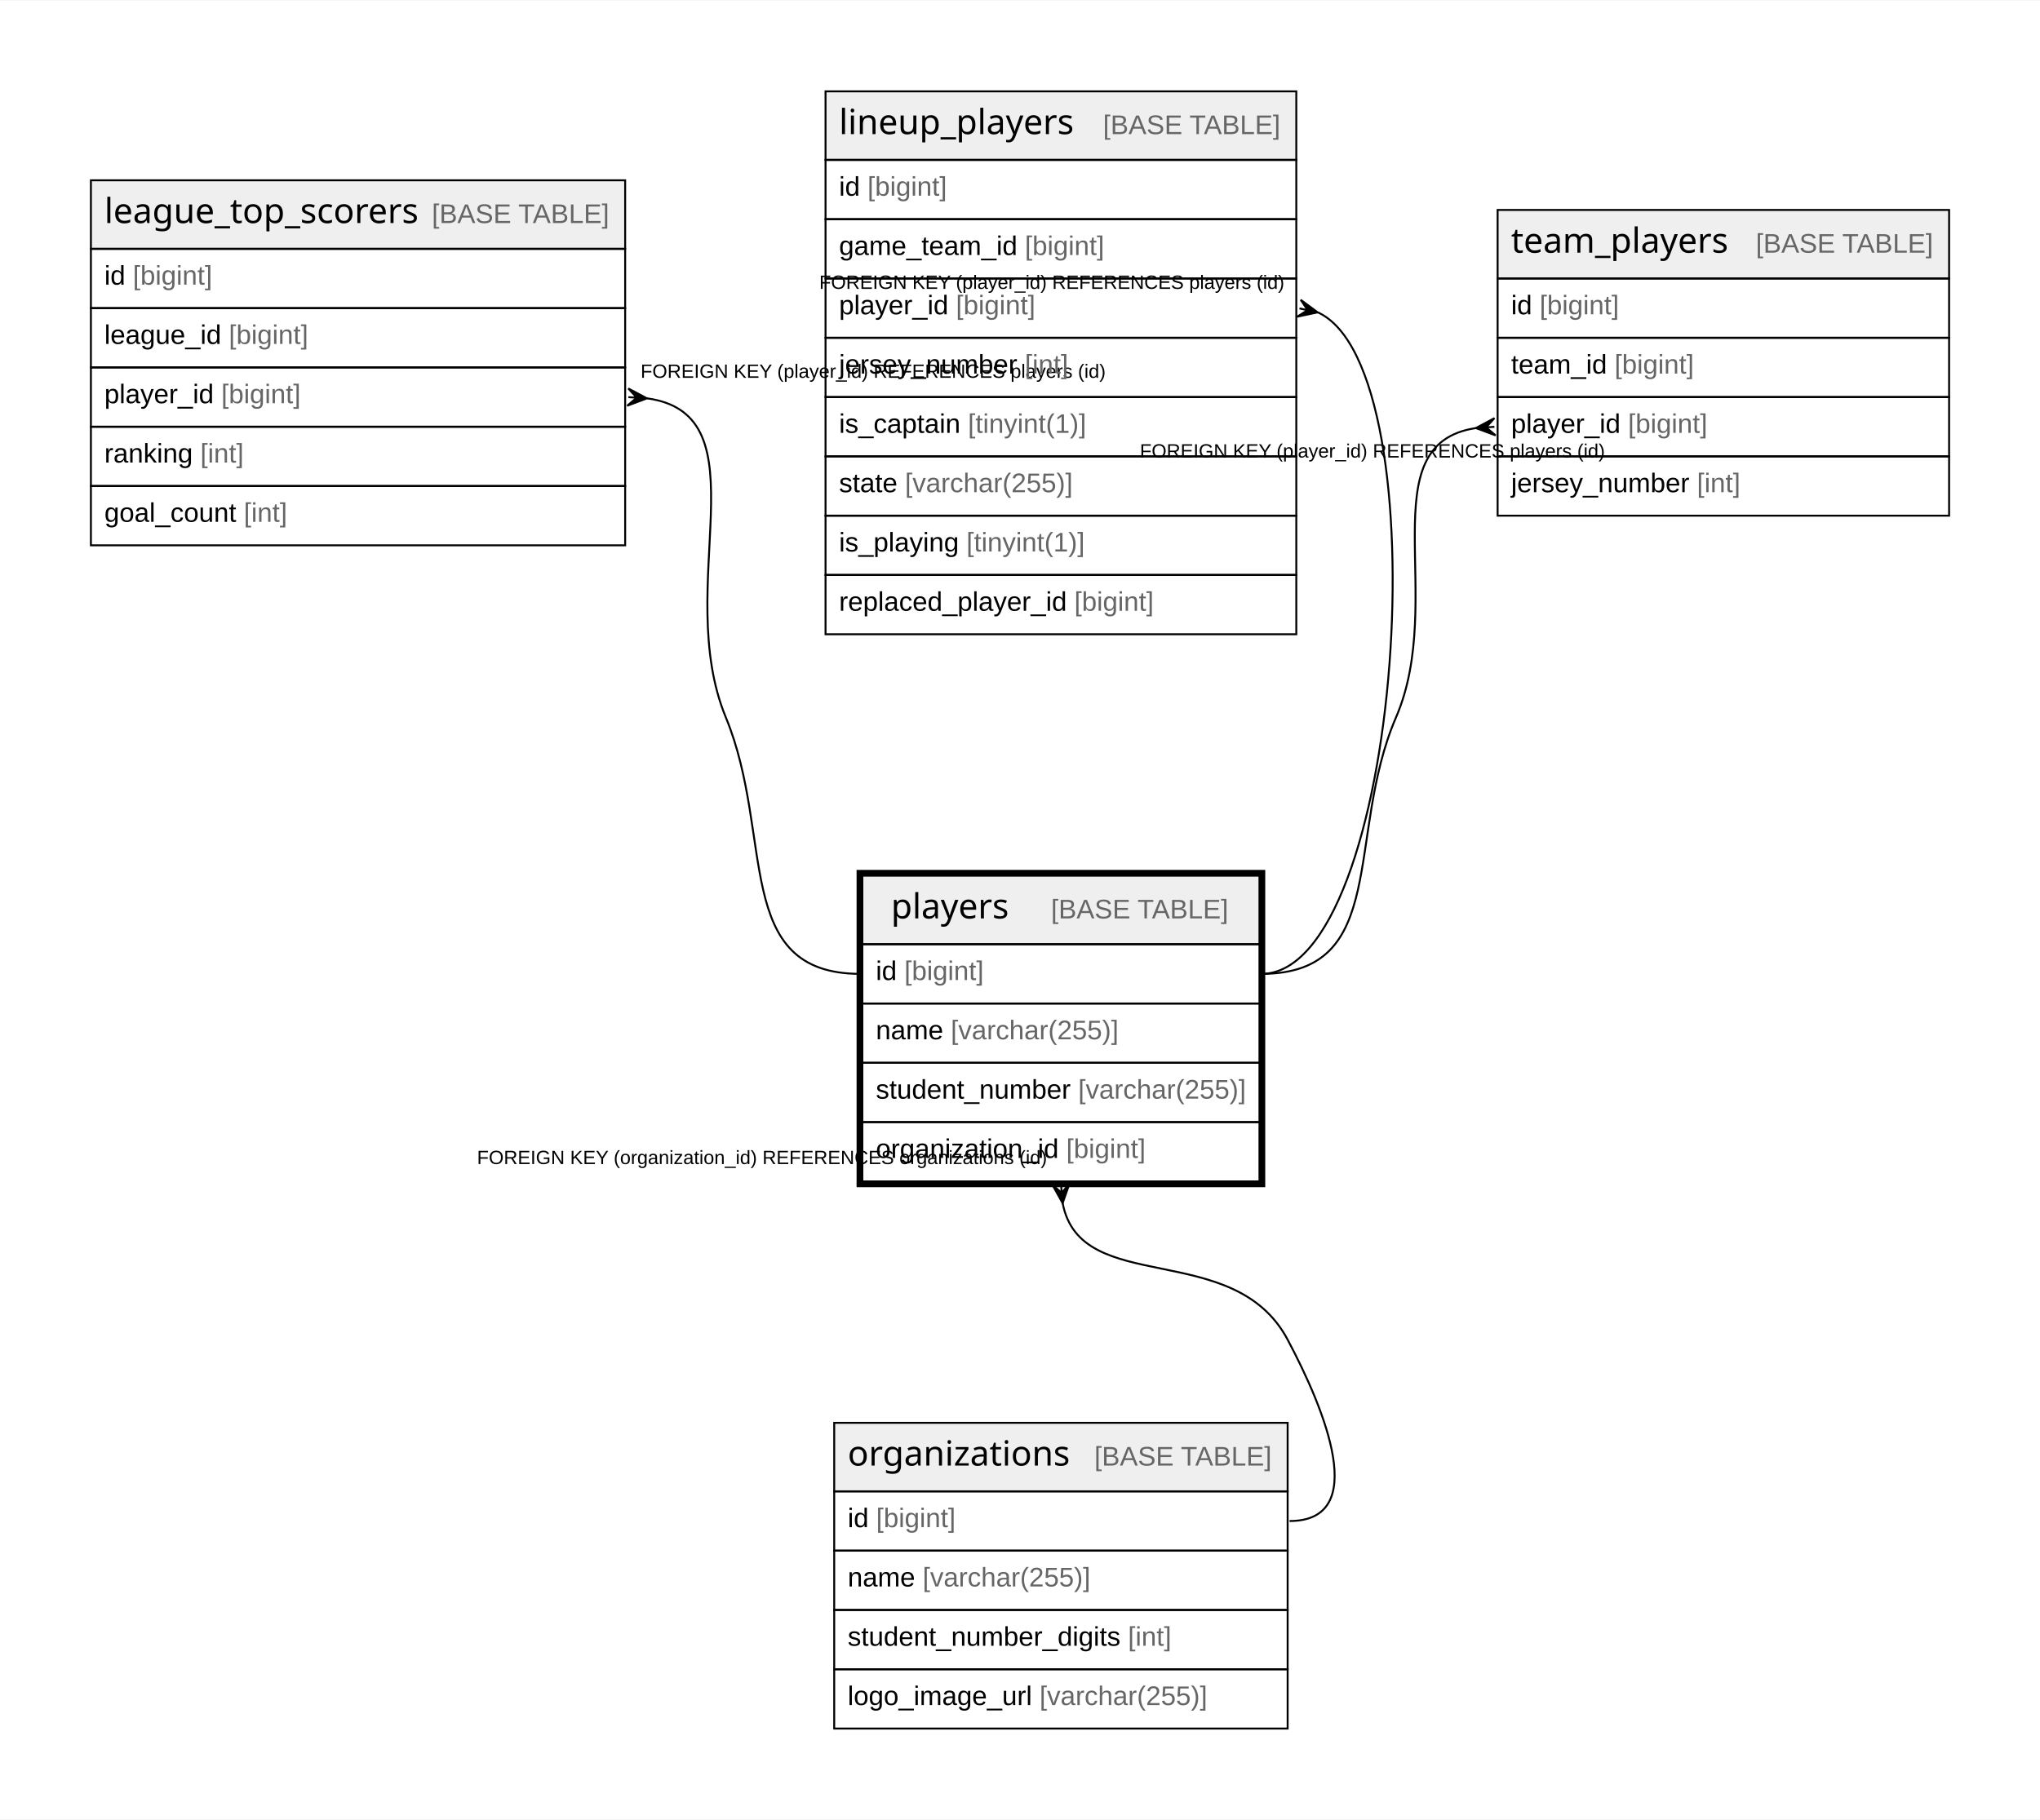
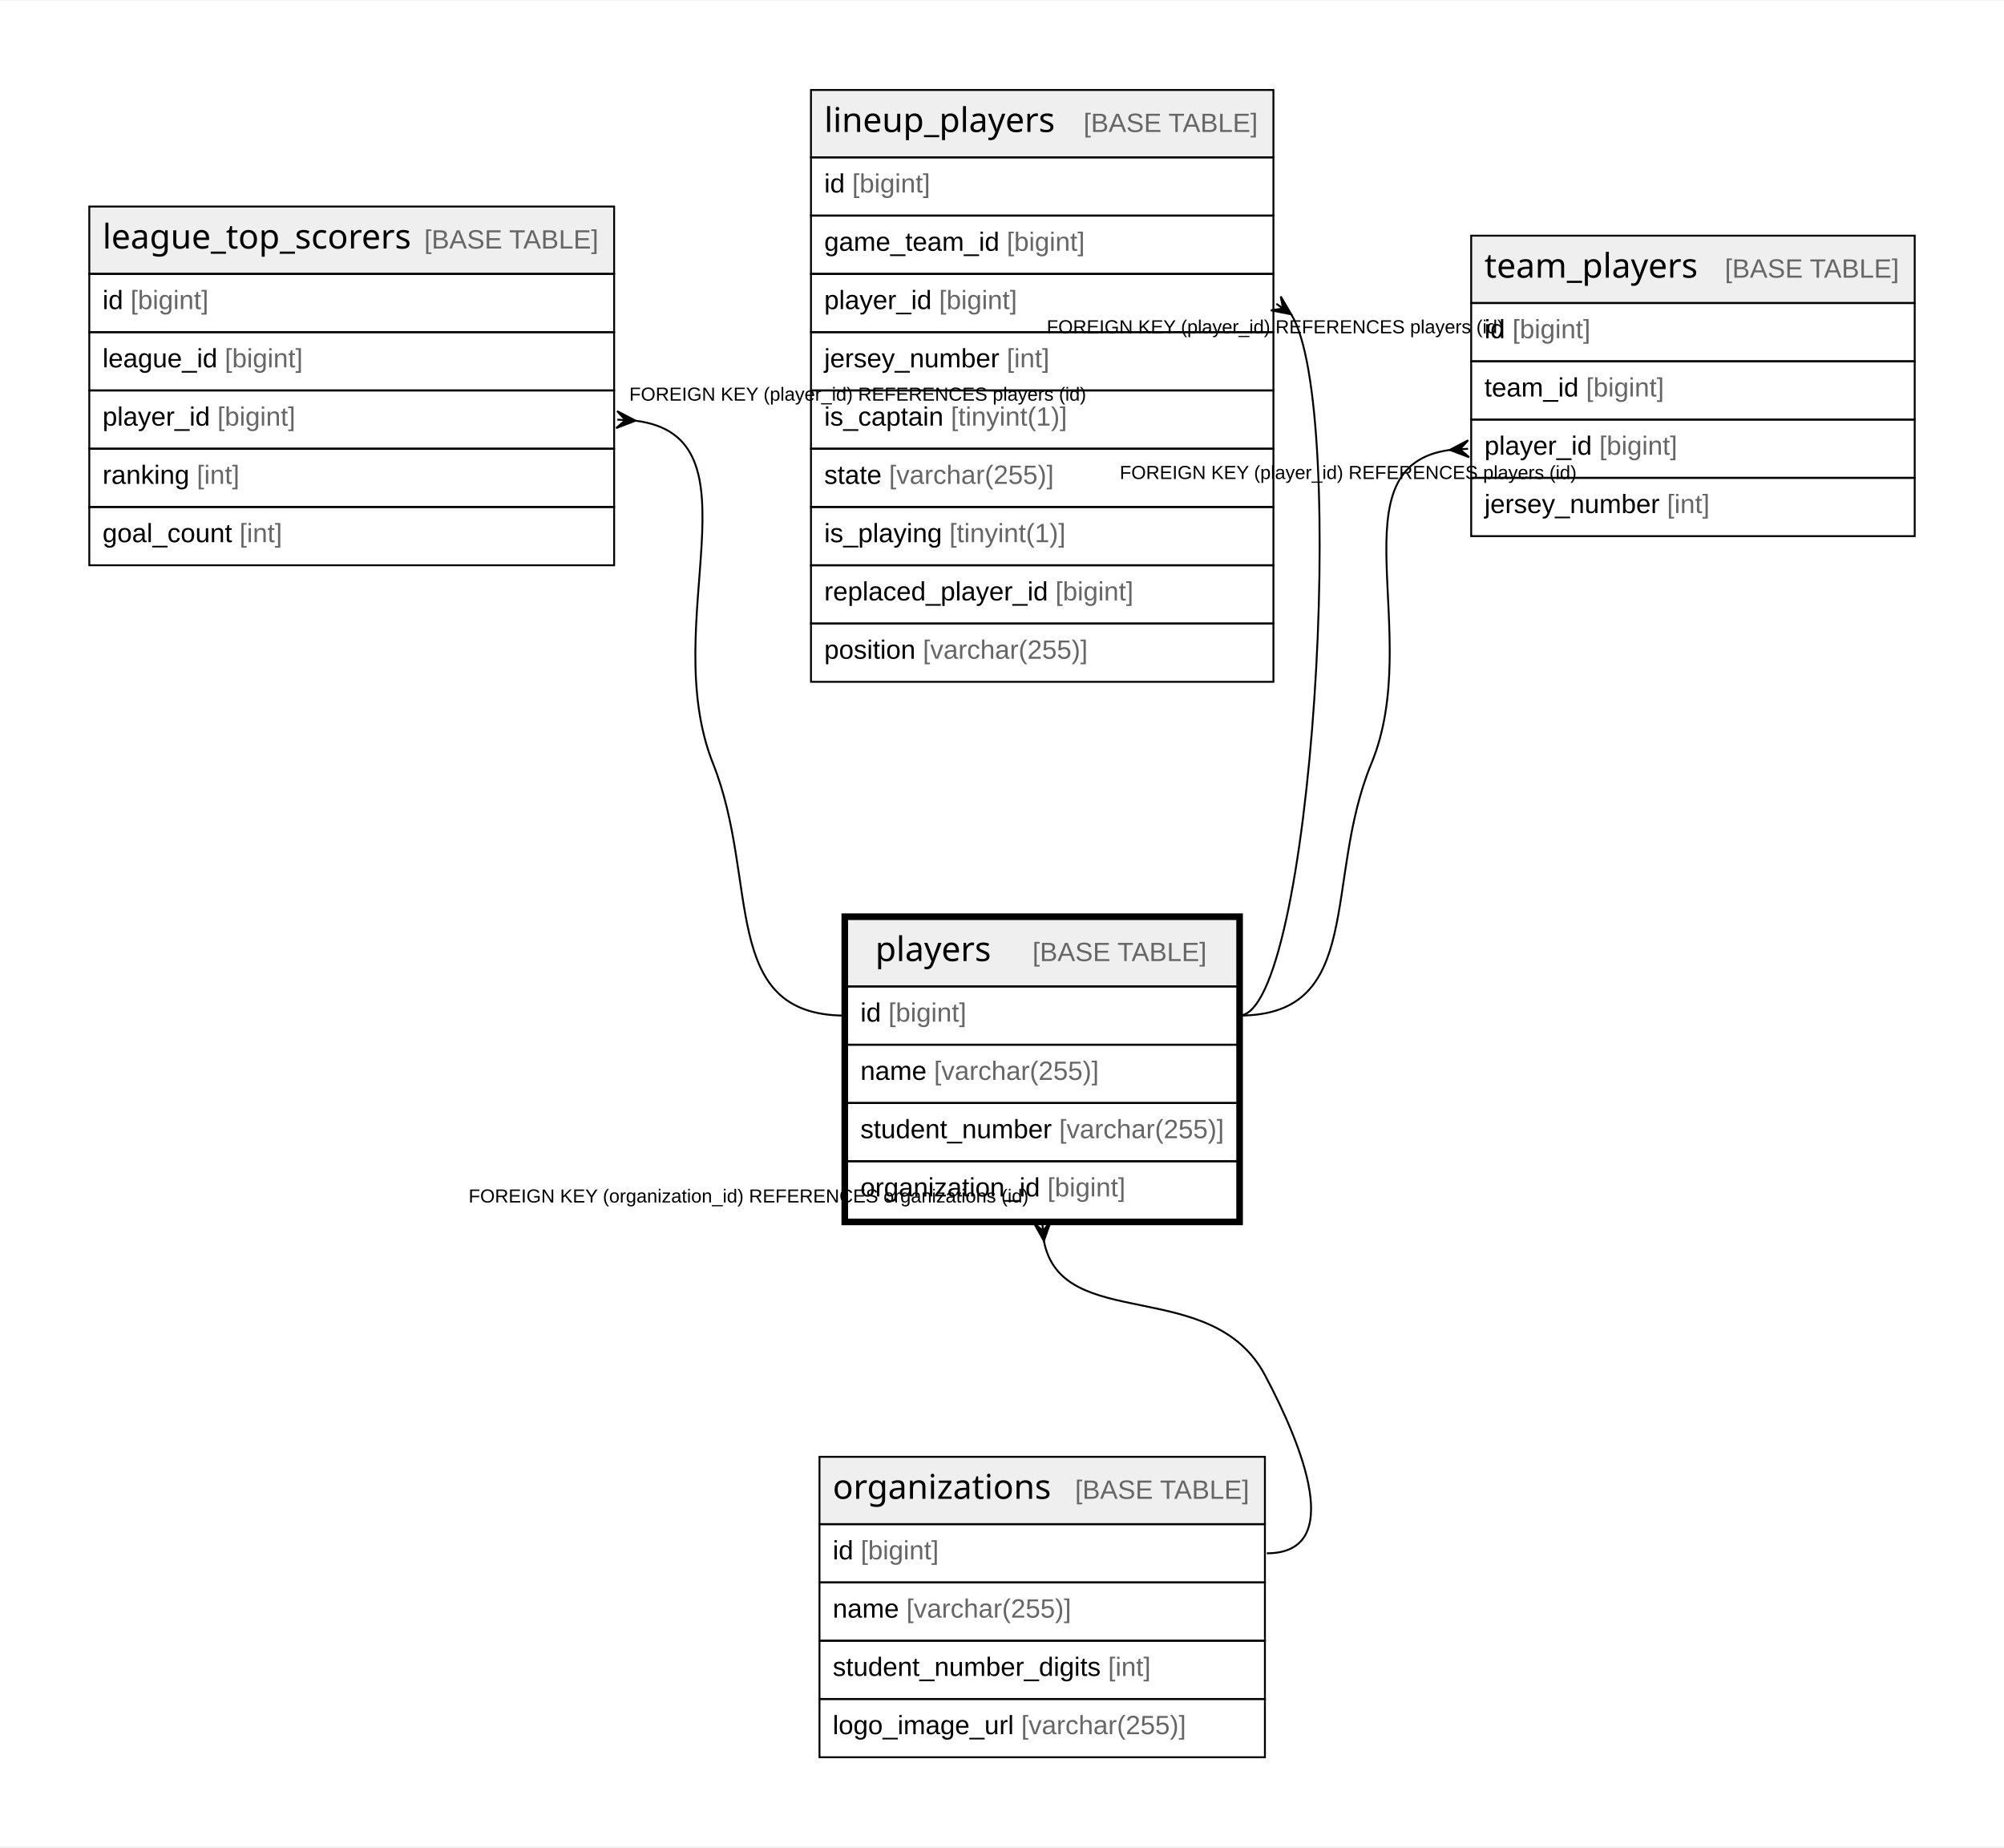
- <svg xmlns="http://www.w3.org/2000/svg" width="1059pt" height="945pt" viewBox="0.00 0.00 1059.34 944.80">
-   <g id="graph0" class="graph" transform="scale(1 1) rotate(0) translate(4 940.8)">
-     <polygon fill="white" stroke="none" points="-4,4 -4,-940.8 1055.34,-940.8 1055.34,4 -4,4" />
+ <svg xmlns="http://www.w3.org/2000/svg" width="1059pt" height="976pt" viewBox="0.00 0.00 1059.34 975.60">
+   <g id="graph0" class="graph" transform="scale(1 1) rotate(0) translate(4 971.6)">
+     <polygon fill="white" stroke="none" points="-4,4 -4,-971.6 1055.34,-971.6 1055.34,4 -4,4" />
    <g id="node1" class="node">
      <polygon fill="#efefef" stroke="none" points="443.81,-450.6 443.81,-486.2 650.02,-486.2 650.02,-450.6 443.81,-450.6" />
      <polygon fill="none" stroke="black" points="443.81,-450.6 443.81,-486.2 650.02,-486.2 650.02,-450.6 443.81,-450.6" />
      <text text-anchor="start" x="458.68" y="-464" font-family="Arial Bold" font-size="18.00">players</text>
      <text text-anchor="start" x="510.66" y="-464" font-family="Arial" font-size="14.00">    </text>
      <text text-anchor="start" x="541.78" y="-464" font-family="Arial" font-size="14.00" fill="#666666">[BASE TABLE]</text>
      <polygon fill="none" stroke="black" points="443.81,-419.8 443.81,-450.6 650.02,-450.6 650.02,-419.8 443.81,-419.8" />
      <text text-anchor="start" x="450.81" y="-432" font-family="Arial" font-size="14.00">id </text>
      <text text-anchor="start" x="465.6" y="-432" font-family="Arial" font-size="14.00" fill="#666666">[bigint]</text>
      <polygon fill="none" stroke="black" points="443.81,-389 443.81,-419.8 650.02,-419.8 650.02,-389 443.81,-389" />
      <text text-anchor="start" x="450.81" y="-401.2" font-family="Arial" font-size="14.00">name </text>
      <text text-anchor="start" x="489.72" y="-401.2" font-family="Arial" font-size="14.00" fill="#666666">[varchar(255)]</text>
      <polygon fill="none" stroke="black" points="443.81,-358.2 443.81,-389 650.02,-389 650.02,-358.2 443.81,-358.2" />
      <text text-anchor="start" x="450.81" y="-370.4" font-family="Arial" font-size="14.00">student_number </text>
      <text text-anchor="start" x="555.88" y="-370.4" font-family="Arial" font-size="14.00" fill="#666666">[varchar(255)]</text>
      <polygon fill="none" stroke="black" points="443.81,-327.4 443.81,-358.2 650.02,-358.2 650.02,-327.4 443.81,-327.4" />
      <text text-anchor="start" x="450.81" y="-339.6" font-family="Arial" font-size="14.00">organization_id </text>
      <text text-anchor="start" x="549.66" y="-339.6" font-family="Arial" font-size="14.00" fill="#666666">[bigint]</text>
      <polygon fill="none" stroke="black" stroke-width="3" points="442.31,-325.9 442.31,-487.7 651.52,-487.7 651.52,-325.9 442.31,-325.9" />
    </g>
    <g id="node5" class="node">
      <polygon fill="#efefef" stroke="none" points="429.19,-166.4 429.19,-202 664.65,-202 664.65,-166.4 429.19,-166.4" />
      <polygon fill="none" stroke="black" points="429.19,-166.4 429.19,-202 664.65,-202 664.65,-166.4 429.19,-166.4" />
      <text text-anchor="start" x="436.19" y="-179.8" font-family="Arial Bold" font-size="18.00">organizations</text>
      <text text-anchor="start" x="533.16" y="-179.8" font-family="Arial" font-size="14.00">    </text>
      <text text-anchor="start" x="564.28" y="-179.8" font-family="Arial" font-size="14.00" fill="#666666">[BASE TABLE]</text>
      <polygon fill="none" stroke="black" points="429.19,-135.6 429.19,-166.4 664.65,-166.4 664.65,-135.6 429.19,-135.6" />
      <text text-anchor="start" x="436.19" y="-147.8" font-family="Arial" font-size="14.00">id </text>
      <text text-anchor="start" x="450.97" y="-147.8" font-family="Arial" font-size="14.00" fill="#666666">[bigint]</text>
      <polygon fill="none" stroke="black" points="429.19,-104.8 429.19,-135.6 664.65,-135.6 664.65,-104.8 429.19,-104.8" />
      <text text-anchor="start" x="436.19" y="-117" font-family="Arial" font-size="14.00">name </text>
      <text text-anchor="start" x="475.1" y="-117" font-family="Arial" font-size="14.00" fill="#666666">[varchar(255)]</text>
      <polygon fill="none" stroke="black" points="429.19,-74 429.19,-104.8 664.65,-104.8 664.65,-74 429.19,-74" />
      <text text-anchor="start" x="436.19" y="-86.2" font-family="Arial" font-size="14.00">student_number_digits </text>
      <text text-anchor="start" x="581.73" y="-86.2" font-family="Arial" font-size="14.00" fill="#666666">[int]</text>
      <polygon fill="none" stroke="black" points="429.19,-43.2 429.19,-74 664.65,-74 664.65,-43.2 429.19,-43.2" />
      <text text-anchor="start" x="436.19" y="-55.4" font-family="Arial" font-size="14.00">logo_image_url </text>
      <text text-anchor="start" x="535.81" y="-55.4" font-family="Arial" font-size="14.00" fill="#666666">[varchar(255)]</text>
    </g>
    <g id="edge4" class="edge">
      <path fill="none" stroke="black" d="M547.79,-316.24C557.02,-267.02 636.55,-298.03 664.65,-245.2 684.31,-208.23 707.52,-151 665.65,-151" />
      <polygon fill="black" stroke="black" points="547.81,-316.1 542.46,-325.68 547.35,-321.42 546.98,-325.73 546.98,-325.73 546.98,-325.73 547.35,-321.42 551.43,-326.45 547.81,-316.1" />
      <text text-anchor="start" x="243.7" y="-336.4" font-family="Arial" font-size="10.00">FOREIGN KEY (organization_id) REFERENCES organizations (id)</text>
    </g>
    <g id="node2" class="node">
-       <polygon fill="#efefef" stroke="none" points="43.2,-811.8 43.2,-847.4 320.64,-847.4 320.64,-811.8 43.2,-811.8" />
-       <polygon fill="none" stroke="black" points="43.2,-811.8 43.2,-847.4 320.64,-847.4 320.64,-811.8 43.2,-811.8" />
-       <text text-anchor="start" x="50.2" y="-825.2" font-family="Arial Bold" font-size="18.00">league_top_scorers</text>
-       <text text-anchor="start" x="189.15" y="-825.2" font-family="Arial" font-size="14.00">    </text>
-       <text text-anchor="start" x="220.26" y="-825.2" font-family="Arial" font-size="14.00" fill="#666666">[BASE TABLE]</text>
-       <polygon fill="none" stroke="black" points="43.2,-781 43.2,-811.8 320.64,-811.8 320.64,-781 43.2,-781" />
-       <text text-anchor="start" x="50.2" y="-793.2" font-family="Arial" font-size="14.00">id </text>
-       <text text-anchor="start" x="64.99" y="-793.2" font-family="Arial" font-size="14.00" fill="#666666">[bigint]</text>
-       <polygon fill="none" stroke="black" points="43.2,-750.2 43.2,-781 320.64,-781 320.64,-750.2 43.2,-750.2" />
-       <text text-anchor="start" x="50.2" y="-762.4" font-family="Arial" font-size="14.00">league_id </text>
-       <text text-anchor="start" x="114.81" y="-762.4" font-family="Arial" font-size="14.00" fill="#666666">[bigint]</text>
-       <polygon fill="none" stroke="black" points="43.2,-719.4 43.2,-750.2 320.64,-750.2 320.64,-719.4 43.2,-719.4" />
-       <text text-anchor="start" x="50.2" y="-731.6" font-family="Arial" font-size="14.00">player_id </text>
-       <text text-anchor="start" x="110.9" y="-731.6" font-family="Arial" font-size="14.00" fill="#666666">[bigint]</text>
-       <polygon fill="none" stroke="black" points="43.2,-688.6 43.2,-719.4 320.64,-719.4 320.64,-688.6 43.2,-688.6" />
-       <text text-anchor="start" x="50.2" y="-700.8" font-family="Arial" font-size="14.00">ranking </text>
-       <text text-anchor="start" x="100.01" y="-700.8" font-family="Arial" font-size="14.00" fill="#666666">[int]</text>
-       <polygon fill="none" stroke="black" points="43.2,-657.8 43.2,-688.6 320.64,-688.6 320.64,-657.8 43.2,-657.8" />
-       <text text-anchor="start" x="50.2" y="-670" font-family="Arial" font-size="14.00">goal_count </text>
-       <text text-anchor="start" x="122.59" y="-670" font-family="Arial" font-size="14.00" fill="#666666">[int]</text>
+       <polygon fill="#efefef" stroke="none" points="43.2,-827.2 43.2,-862.8 320.64,-862.8 320.64,-827.2 43.2,-827.2" />
+       <polygon fill="none" stroke="black" points="43.2,-827.2 43.2,-862.8 320.64,-862.8 320.64,-827.2 43.2,-827.2" />
+       <text text-anchor="start" x="50.2" y="-840.6" font-family="Arial Bold" font-size="18.00">league_top_scorers</text>
+       <text text-anchor="start" x="189.15" y="-840.6" font-family="Arial" font-size="14.00">    </text>
+       <text text-anchor="start" x="220.26" y="-840.6" font-family="Arial" font-size="14.00" fill="#666666">[BASE TABLE]</text>
+       <polygon fill="none" stroke="black" points="43.2,-796.4 43.2,-827.2 320.64,-827.2 320.64,-796.4 43.2,-796.4" />
+       <text text-anchor="start" x="50.2" y="-808.6" font-family="Arial" font-size="14.00">id </text>
+       <text text-anchor="start" x="64.99" y="-808.6" font-family="Arial" font-size="14.00" fill="#666666">[bigint]</text>
+       <polygon fill="none" stroke="black" points="43.2,-765.6 43.2,-796.4 320.64,-796.4 320.64,-765.6 43.2,-765.6" />
+       <text text-anchor="start" x="50.2" y="-777.8" font-family="Arial" font-size="14.00">league_id </text>
+       <text text-anchor="start" x="114.81" y="-777.8" font-family="Arial" font-size="14.00" fill="#666666">[bigint]</text>
+       <polygon fill="none" stroke="black" points="43.2,-734.8 43.2,-765.6 320.64,-765.6 320.64,-734.8 43.2,-734.8" />
+       <text text-anchor="start" x="50.2" y="-747" font-family="Arial" font-size="14.00">player_id </text>
+       <text text-anchor="start" x="110.9" y="-747" font-family="Arial" font-size="14.00" fill="#666666">[bigint]</text>
+       <polygon fill="none" stroke="black" points="43.2,-704 43.2,-734.8 320.64,-734.8 320.64,-704 43.2,-704" />
+       <text text-anchor="start" x="50.2" y="-716.2" font-family="Arial" font-size="14.00">ranking </text>
+       <text text-anchor="start" x="100.01" y="-716.2" font-family="Arial" font-size="14.00" fill="#666666">[int]</text>
+       <polygon fill="none" stroke="black" points="43.2,-673.2 43.2,-704 320.64,-704 320.64,-673.2 43.2,-673.2" />
+       <text text-anchor="start" x="50.2" y="-685.4" font-family="Arial" font-size="14.00">goal_count </text>
+       <text text-anchor="start" x="122.59" y="-685.4" font-family="Arial" font-size="14.00" fill="#666666">[int]</text>
    </g>
    <g id="edge1" class="edge">
-       <path fill="none" stroke="black" d="M332.05,-734.14C393.8,-725.59 344.86,-636.45 372.92,-568.4 398.4,-506.59 375.96,-435.2 442.81,-435.2" />
-       <polygon fill="black" stroke="black" points="331.95,-734.14 321.68,-730.29 326.63,-734.48 322.3,-734.76 322.3,-734.76 322.3,-734.76 326.63,-734.48 322.26,-739.27 331.95,-734.14" />
-       <text text-anchor="start" x="328.64" y="-744.8" font-family="Arial" font-size="10.00">FOREIGN KEY (player_id) REFERENCES players (id)</text>
+       <path fill="none" stroke="black" d="M331.66,-749.64C400.29,-741.33 343.18,-643.04 372.92,-568.4 397.66,-506.29 375.96,-435.2 442.81,-435.2" />
+       <polygon fill="black" stroke="black" points="331.95,-749.62 321.72,-745.69 326.63,-749.92 322.3,-750.16 322.3,-750.16 322.3,-750.16 326.63,-749.92 322.22,-754.67 331.95,-749.62" />
+       <text text-anchor="start" x="328.64" y="-760.2" font-family="Arial" font-size="10.00">FOREIGN KEY (player_id) REFERENCES players (id)</text>
    </g>
    <g id="node3" class="node">
-       <polygon fill="#efefef" stroke="none" points="424.69,-858 424.69,-893.6 669.15,-893.6 669.15,-858 424.69,-858" />
-       <polygon fill="none" stroke="black" points="424.69,-858 424.69,-893.6 669.15,-893.6 669.15,-858 424.69,-858" />
-       <text text-anchor="start" x="431.69" y="-871.4" font-family="Arial Bold" font-size="18.00">lineup_players</text>
-       <text text-anchor="start" x="537.66" y="-871.4" font-family="Arial" font-size="14.00">    </text>
-       <text text-anchor="start" x="568.78" y="-871.4" font-family="Arial" font-size="14.00" fill="#666666">[BASE TABLE]</text>
+       <polygon fill="#efefef" stroke="none" points="424.69,-888.8 424.69,-924.4 669.15,-924.4 669.15,-888.8 424.69,-888.8" />
+       <polygon fill="none" stroke="black" points="424.69,-888.8 424.69,-924.4 669.15,-924.4 669.15,-888.8 424.69,-888.8" />
+       <text text-anchor="start" x="431.69" y="-902.2" font-family="Arial Bold" font-size="18.00">lineup_players</text>
+       <text text-anchor="start" x="537.66" y="-902.2" font-family="Arial" font-size="14.00">    </text>
+       <text text-anchor="start" x="568.78" y="-902.2" font-family="Arial" font-size="14.00" fill="#666666">[BASE TABLE]</text>
+       <polygon fill="none" stroke="black" points="424.69,-858 424.69,-888.8 669.15,-888.8 669.15,-858 424.69,-858" />
+       <text text-anchor="start" x="431.69" y="-870.2" font-family="Arial" font-size="14.00">id </text>
+       <text text-anchor="start" x="446.47" y="-870.2" font-family="Arial" font-size="14.00" fill="#666666">[bigint]</text>
      <polygon fill="none" stroke="black" points="424.69,-827.2 424.69,-858 669.15,-858 669.15,-827.2 424.69,-827.2" />
-       <text text-anchor="start" x="431.69" y="-839.4" font-family="Arial" font-size="14.00">id </text>
-       <text text-anchor="start" x="446.47" y="-839.4" font-family="Arial" font-size="14.00" fill="#666666">[bigint]</text>
+       <text text-anchor="start" x="431.69" y="-839.4" font-family="Arial" font-size="14.00">game_team_id </text>
+       <text text-anchor="start" x="528.19" y="-839.4" font-family="Arial" font-size="14.00" fill="#666666">[bigint]</text>
      <polygon fill="none" stroke="black" points="424.69,-796.4 424.69,-827.2 669.15,-827.2 669.15,-796.4 424.69,-796.4" />
-       <text text-anchor="start" x="431.69" y="-808.6" font-family="Arial" font-size="14.00">game_team_id </text>
-       <text text-anchor="start" x="528.19" y="-808.6" font-family="Arial" font-size="14.00" fill="#666666">[bigint]</text>
+       <text text-anchor="start" x="431.69" y="-808.6" font-family="Arial" font-size="14.00">player_id </text>
+       <text text-anchor="start" x="492.39" y="-808.6" font-family="Arial" font-size="14.00" fill="#666666">[bigint]</text>
      <polygon fill="none" stroke="black" points="424.69,-765.6 424.69,-796.4 669.15,-796.4 669.15,-765.6 424.69,-765.6" />
-       <text text-anchor="start" x="431.69" y="-777.8" font-family="Arial" font-size="14.00">player_id </text>
-       <text text-anchor="start" x="492.39" y="-777.8" font-family="Arial" font-size="14.00" fill="#666666">[bigint]</text>
+       <text text-anchor="start" x="431.69" y="-777.8" font-family="Arial" font-size="14.00">jersey_number </text>
+       <text text-anchor="start" x="528.18" y="-777.8" font-family="Arial" font-size="14.00" fill="#666666">[int]</text>
      <polygon fill="none" stroke="black" points="424.69,-734.8 424.69,-765.6 669.15,-765.6 669.15,-734.8 424.69,-734.8" />
-       <text text-anchor="start" x="431.69" y="-747" font-family="Arial" font-size="14.00">jersey_number </text>
-       <text text-anchor="start" x="528.18" y="-747" font-family="Arial" font-size="14.00" fill="#666666">[int]</text>
+       <text text-anchor="start" x="431.69" y="-747" font-family="Arial" font-size="14.00">is_captain </text>
+       <text text-anchor="start" x="498.62" y="-747" font-family="Arial" font-size="14.00" fill="#666666">[tinyint(1)]</text>
      <polygon fill="none" stroke="black" points="424.69,-704 424.69,-734.8 669.15,-734.8 669.15,-704 424.69,-704" />
-       <text text-anchor="start" x="431.69" y="-716.2" font-family="Arial" font-size="14.00">is_captain </text>
-       <text text-anchor="start" x="498.62" y="-716.2" font-family="Arial" font-size="14.00" fill="#666666">[tinyint(1)]</text>
+       <text text-anchor="start" x="431.69" y="-716.2" font-family="Arial" font-size="14.00">state </text>
+       <text text-anchor="start" x="465.93" y="-716.2" font-family="Arial" font-size="14.00" fill="#666666">[varchar(255)]</text>
      <polygon fill="none" stroke="black" points="424.69,-673.2 424.69,-704 669.15,-704 669.15,-673.2 424.69,-673.2" />
-       <text text-anchor="start" x="431.69" y="-685.4" font-family="Arial" font-size="14.00">state </text>
-       <text text-anchor="start" x="465.93" y="-685.4" font-family="Arial" font-size="14.00" fill="#666666">[varchar(255)]</text>
+       <text text-anchor="start" x="431.69" y="-685.4" font-family="Arial" font-size="14.00">is_playing </text>
+       <text text-anchor="start" x="497.84" y="-685.4" font-family="Arial" font-size="14.00" fill="#666666">[tinyint(1)]</text>
      <polygon fill="none" stroke="black" points="424.69,-642.4 424.69,-673.2 669.15,-673.2 669.15,-642.4 424.69,-642.4" />
-       <text text-anchor="start" x="431.69" y="-654.6" font-family="Arial" font-size="14.00">is_playing </text>
-       <text text-anchor="start" x="497.84" y="-654.6" font-family="Arial" font-size="14.00" fill="#666666">[tinyint(1)]</text>
+       <text text-anchor="start" x="431.69" y="-654.6" font-family="Arial" font-size="14.00">replaced_player_id </text>
+       <text text-anchor="start" x="553.88" y="-654.6" font-family="Arial" font-size="14.00" fill="#666666">[bigint]</text>
      <polygon fill="none" stroke="black" points="424.69,-611.6 424.69,-642.4 669.15,-642.4 669.15,-611.6 424.69,-611.6" />
-       <text text-anchor="start" x="431.69" y="-623.8" font-family="Arial" font-size="14.00">replaced_player_id </text>
-       <text text-anchor="start" x="553.88" y="-623.8" font-family="Arial" font-size="14.00" fill="#666666">[bigint]</text>
+       <text text-anchor="start" x="431.69" y="-623.8" font-family="Arial" font-size="14.00">position </text>
+       <text text-anchor="start" x="483.83" y="-623.8" font-family="Arial" font-size="14.00" fill="#666666">[varchar(255)]</text>
    </g>
    <g id="edge2" class="edge">
-       <path fill="none" stroke="black" d="M680.34,-778.79C745.19,-749.34 724.38,-435.2 651.02,-435.2" />
-       <polygon fill="black" stroke="black" points="680.25,-778.81 669.52,-776.53 675.03,-779.94 670.8,-780.86 670.8,-780.86 670.8,-780.86 675.03,-779.94 671.43,-785.33 680.25,-778.81" />
-       <text text-anchor="start" x="421.42" y="-791" font-family="Arial" font-size="10.00">FOREIGN KEY (player_id) REFERENCES players (id)</text>
+       <path fill="none" stroke="black" d="M678.48,-805.88C709.08,-757.97 689.81,-435.2 651.02,-435.2" />
+       <polygon fill="black" stroke="black" points="678.58,-805.82 667.82,-807.94 674.22,-808.91 670.69,-811.41 670.69,-811.41 670.69,-811.41 674.22,-808.91 673.02,-815.28 678.58,-805.82" />
+       <text text-anchor="start" x="549.29" y="-795.8" font-family="Arial" font-size="10.00">FOREIGN KEY (player_id) REFERENCES players (id)</text>
    </g>
    <g id="node4" class="node">
-       <polygon fill="#efefef" stroke="none" points="773.69,-796.4 773.69,-832 1008.14,-832 1008.14,-796.4 773.69,-796.4" />
-       <polygon fill="none" stroke="black" points="773.69,-796.4 773.69,-832 1008.14,-832 1008.14,-796.4 773.69,-796.4" />
-       <text text-anchor="start" x="780.69" y="-809.8" font-family="Arial Bold" font-size="18.00">team_players</text>
-       <text text-anchor="start" x="876.65" y="-809.8" font-family="Arial" font-size="14.00">    </text>
-       <text text-anchor="start" x="907.77" y="-809.8" font-family="Arial" font-size="14.00" fill="#666666">[BASE TABLE]</text>
-       <polygon fill="none" stroke="black" points="773.69,-765.6 773.69,-796.4 1008.14,-796.4 1008.14,-765.6 773.69,-765.6" />
-       <text text-anchor="start" x="780.69" y="-777.8" font-family="Arial" font-size="14.00">id </text>
-       <text text-anchor="start" x="795.48" y="-777.8" font-family="Arial" font-size="14.00" fill="#666666">[bigint]</text>
-       <polygon fill="none" stroke="black" points="773.69,-734.8 773.69,-765.6 1008.14,-765.6 1008.14,-734.8 773.69,-734.8" />
-       <text text-anchor="start" x="780.69" y="-747" font-family="Arial" font-size="14.00">team_id </text>
-       <text text-anchor="start" x="834.39" y="-747" font-family="Arial" font-size="14.00" fill="#666666">[bigint]</text>
-       <polygon fill="none" stroke="black" points="773.69,-704 773.69,-734.8 1008.14,-734.8 1008.14,-704 773.69,-704" />
-       <text text-anchor="start" x="780.69" y="-716.2" font-family="Arial" font-size="14.00">player_id </text>
-       <text text-anchor="start" x="841.4" y="-716.2" font-family="Arial" font-size="14.00" fill="#666666">[bigint]</text>
-       <polygon fill="none" stroke="black" points="773.69,-673.2 773.69,-704 1008.14,-704 1008.14,-673.2 773.69,-673.2" />
-       <text text-anchor="start" x="780.69" y="-685.4" font-family="Arial" font-size="14.00">jersey_number </text>
-       <text text-anchor="start" x="877.18" y="-685.4" font-family="Arial" font-size="14.00" fill="#666666">[int]</text>
+       <polygon fill="#efefef" stroke="none" points="773.69,-811.8 773.69,-847.4 1008.14,-847.4 1008.14,-811.8 773.69,-811.8" />
+       <polygon fill="none" stroke="black" points="773.69,-811.8 773.69,-847.4 1008.14,-847.4 1008.14,-811.8 773.69,-811.8" />
+       <text text-anchor="start" x="780.69" y="-825.2" font-family="Arial Bold" font-size="18.00">team_players</text>
+       <text text-anchor="start" x="876.65" y="-825.2" font-family="Arial" font-size="14.00">    </text>
+       <text text-anchor="start" x="907.77" y="-825.2" font-family="Arial" font-size="14.00" fill="#666666">[BASE TABLE]</text>
+       <polygon fill="none" stroke="black" points="773.69,-781 773.69,-811.8 1008.14,-811.8 1008.14,-781 773.69,-781" />
+       <text text-anchor="start" x="780.69" y="-793.2" font-family="Arial" font-size="14.00">id </text>
+       <text text-anchor="start" x="795.48" y="-793.2" font-family="Arial" font-size="14.00" fill="#666666">[bigint]</text>
+       <polygon fill="none" stroke="black" points="773.69,-750.2 773.69,-781 1008.14,-781 1008.14,-750.2 773.69,-750.2" />
+       <text text-anchor="start" x="780.69" y="-762.4" font-family="Arial" font-size="14.00">team_id </text>
+       <text text-anchor="start" x="834.39" y="-762.4" font-family="Arial" font-size="14.00" fill="#666666">[bigint]</text>
+       <polygon fill="none" stroke="black" points="773.69,-719.4 773.69,-750.2 1008.14,-750.2 1008.14,-719.4 773.69,-719.4" />
+       <text text-anchor="start" x="780.69" y="-731.6" font-family="Arial" font-size="14.00">player_id </text>
+       <text text-anchor="start" x="841.4" y="-731.6" font-family="Arial" font-size="14.00" fill="#666666">[bigint]</text>
+       <polygon fill="none" stroke="black" points="773.69,-688.6 773.69,-719.4 1008.14,-719.4 1008.14,-688.6 773.69,-688.6" />
+       <text text-anchor="start" x="780.69" y="-700.8" font-family="Arial" font-size="14.00">jersey_number </text>
+       <text text-anchor="start" x="877.18" y="-700.8" font-family="Arial" font-size="14.00" fill="#666666">[int]</text>
    </g>
    <g id="edge3" class="edge">
-       <path fill="none" stroke="black" d="M762.43,-718.7C706.52,-710.4 747.51,-630.12 720.92,-568.4 694.47,-507 717.88,-435.2 651.02,-435.2" />
-       <polygon fill="black" stroke="black" points="762.38,-718.7 772.05,-723.87 767.71,-719.06 772.03,-719.35 772.03,-719.35 772.03,-719.35 767.71,-719.06 772.67,-714.89 762.38,-718.7" />
-       <text text-anchor="start" x="587.9" y="-703.4" font-family="Arial" font-size="10.00">FOREIGN KEY (player_id) REFERENCES players (id)</text>
+       <path fill="none" stroke="black" d="M762.65,-734.19C700.24,-725.96 749.15,-636.61 720.92,-568.4 695.35,-506.63 717.88,-435.2 651.02,-435.2" />
+       <polygon fill="black" stroke="black" points="762.38,-734.17 772.09,-739.27 767.7,-734.5 772.03,-734.76 772.03,-734.76 772.03,-734.76 767.7,-734.5 772.63,-730.29 762.38,-734.17" />
+       <text text-anchor="start" x="587.9" y="-718.8" font-family="Arial" font-size="10.00">FOREIGN KEY (player_id) REFERENCES players (id)</text>
    </g>
  </g>
</svg>
